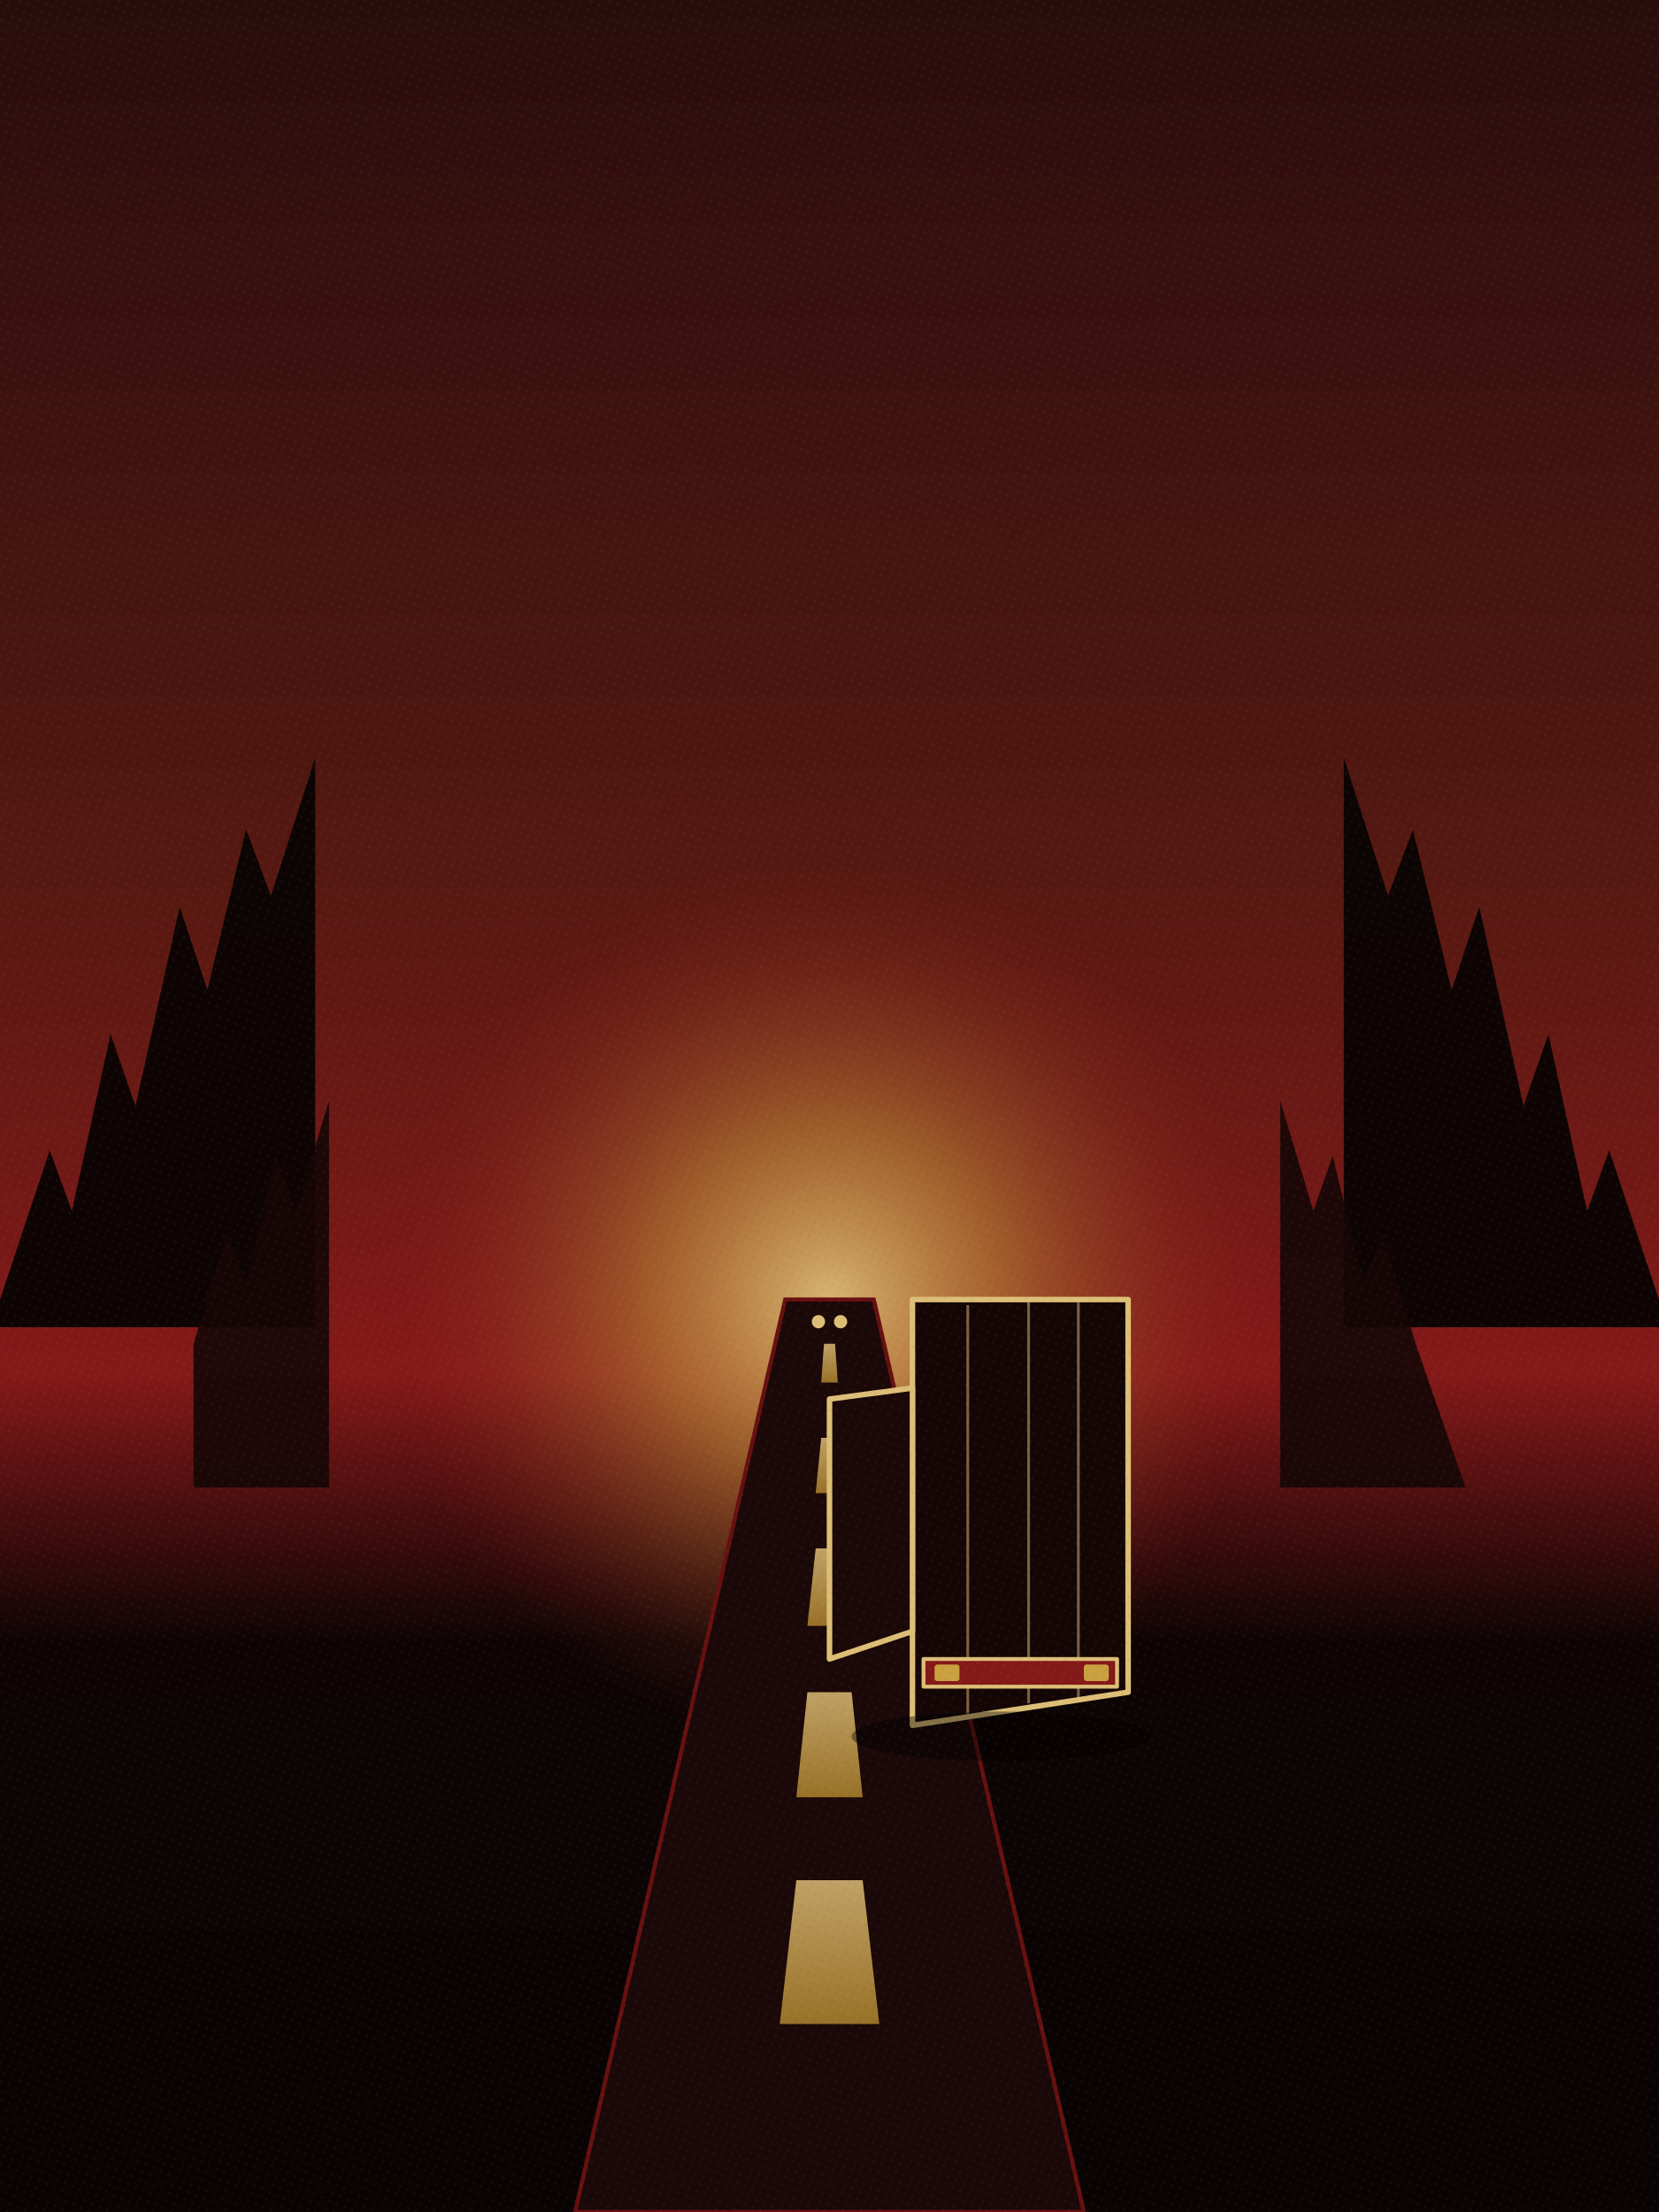
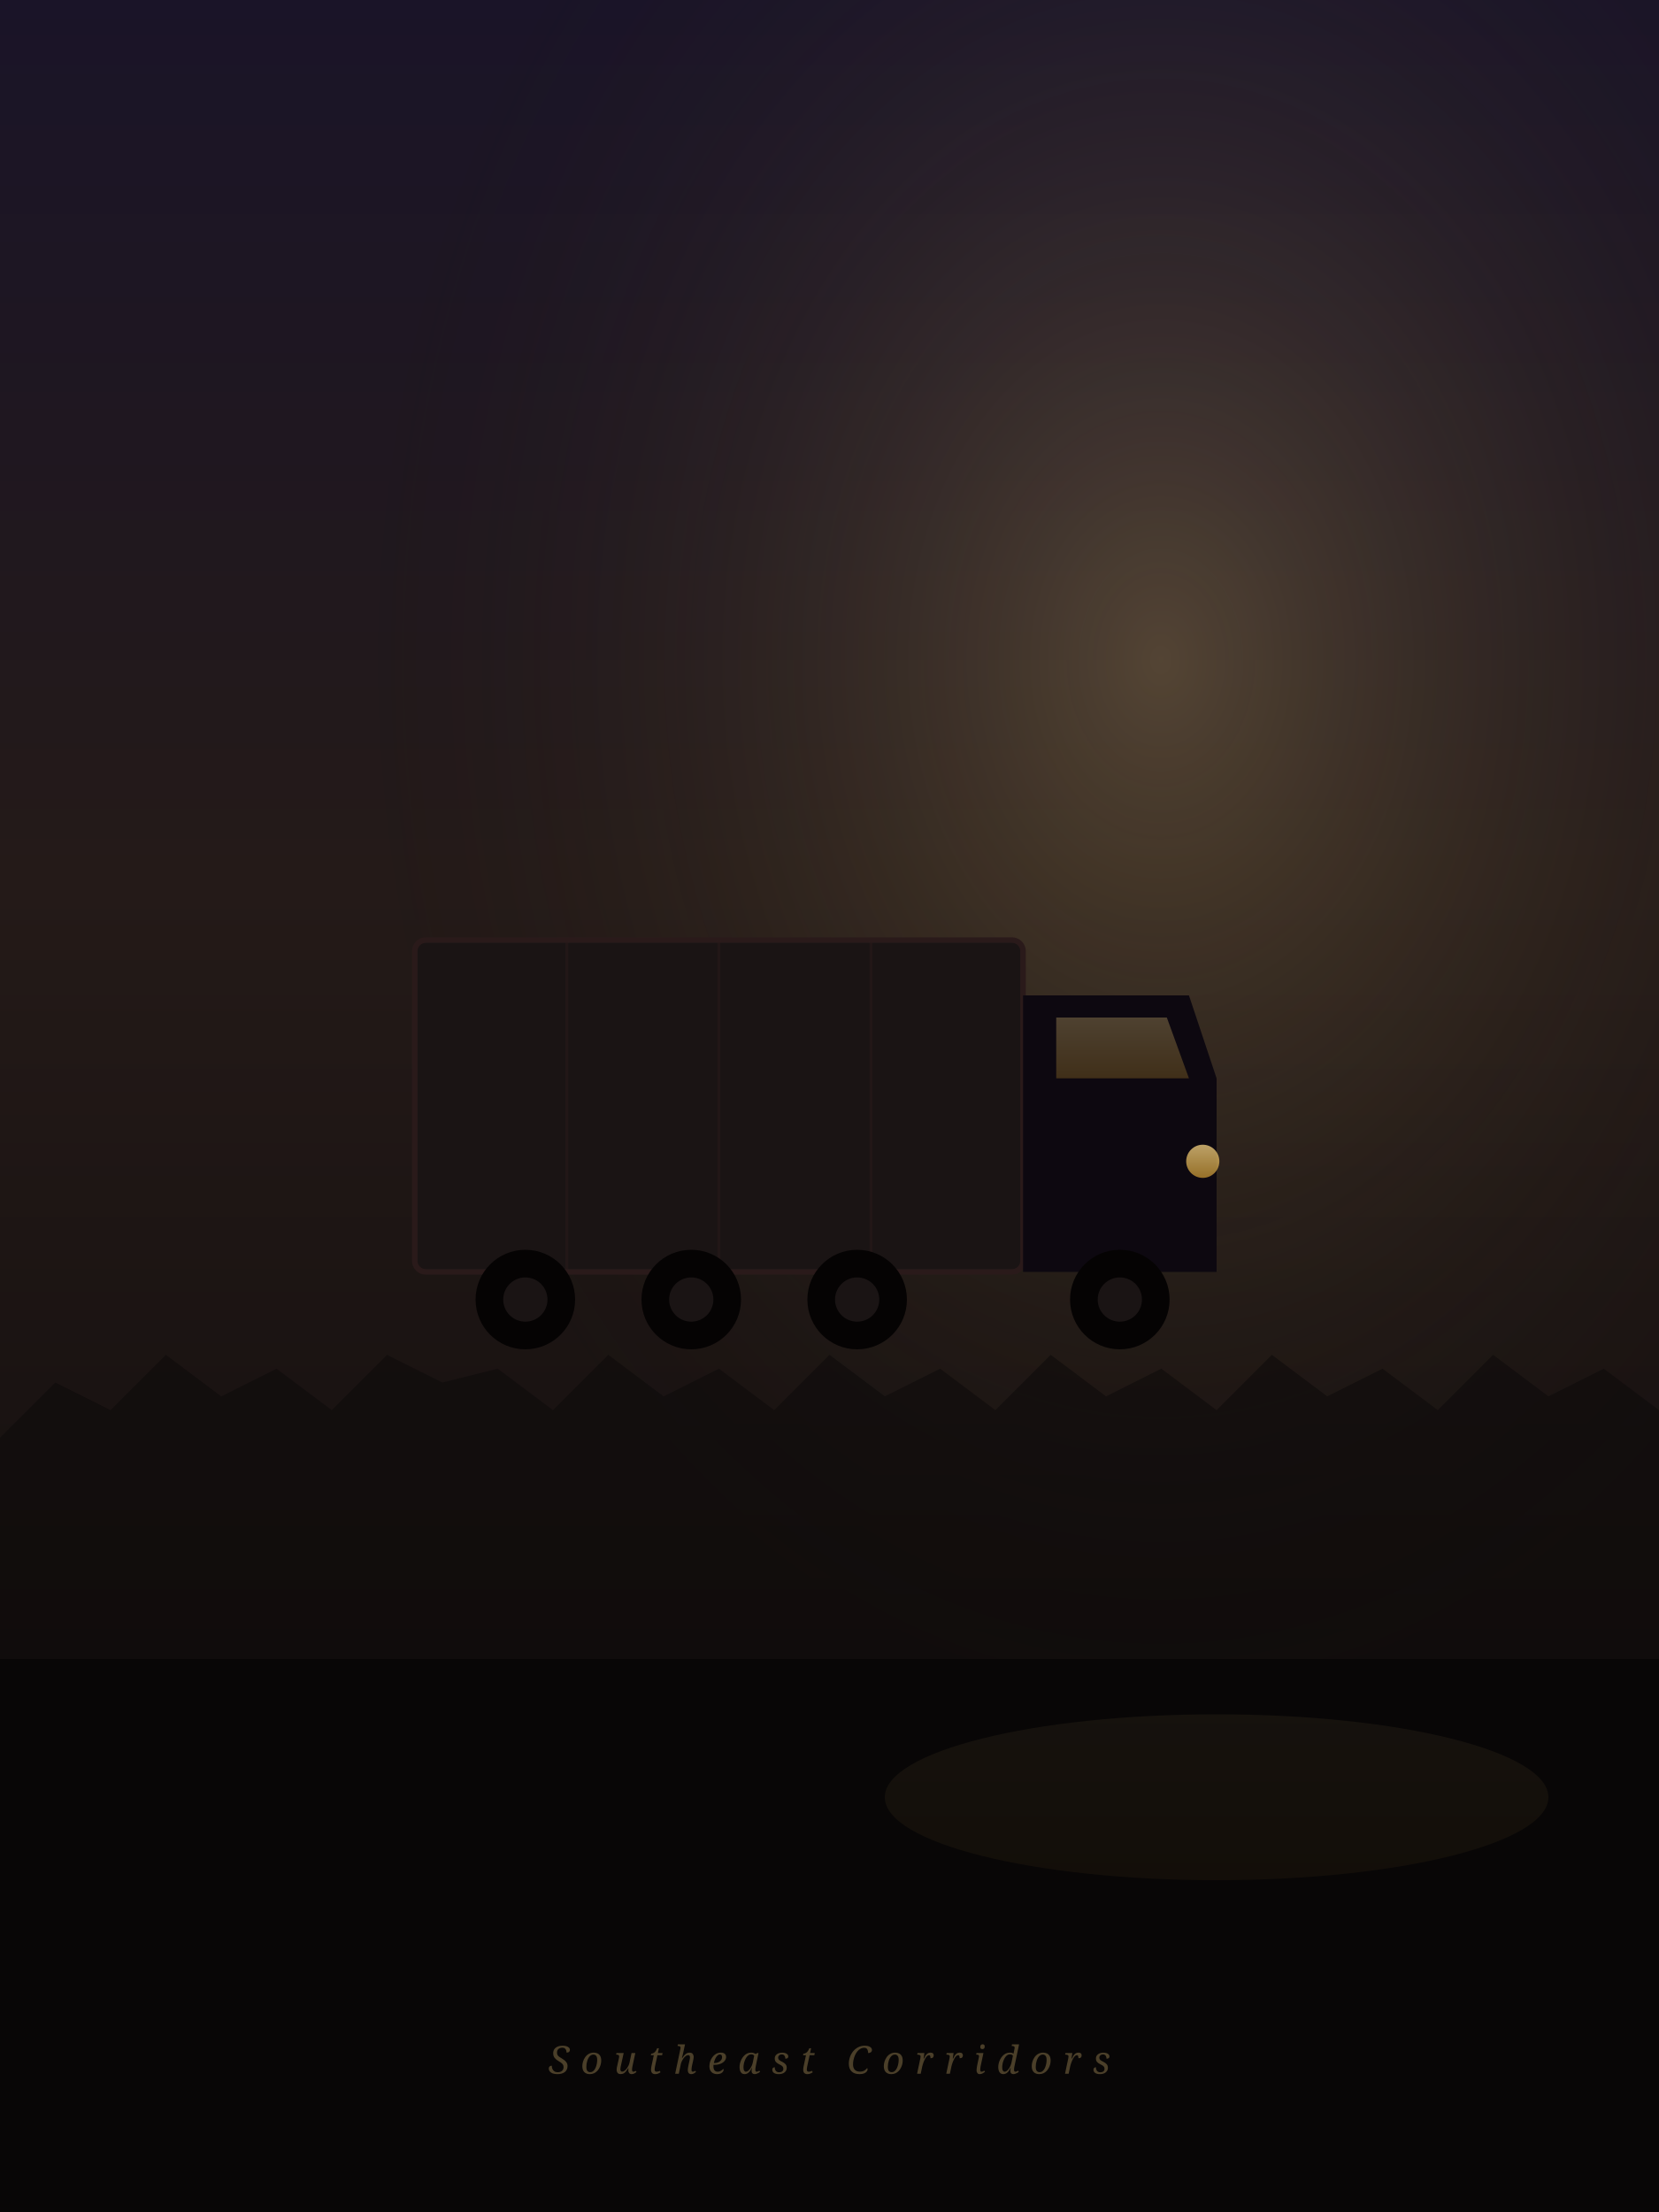
- <svg xmlns="http://www.w3.org/2000/svg" viewBox="0 0 600 800" width="600" height="800" role="img" aria-label="A commercial truck on a southern pine highway at golden hour, oxblood duotone illustration">
+ <svg xmlns="http://www.w3.org/2000/svg" viewBox="0 0 600 800" width="600" height="800" role="img" aria-label="Commercial truck on a Southeast highway at dusk, editorial illustration">
  <defs>
-     <linearGradient id="tk-sky" x1="0" y1="0" x2="0" y2="1">
-       <stop offset="0" stop-color="#2A0E0E" />
-       <stop offset="0.4" stop-color="#5A1A12" />
-       <stop offset="0.62" stop-color="#8B1A1A" />
-       <stop offset="0.74" stop-color="#0F0404" />
-       <stop offset="1" stop-color="#0A0303" />
+     <linearGradient id="tr-bg" x1="0" y1="0" x2="0" y2="1">
+       <stop offset="0" stop-color="#1a1428" />
+       <stop offset="0.4" stop-color="#241a18" />
+       <stop offset="1" stop-color="#0a0808" />
    </linearGradient>
-     <radialGradient id="tk-sun" cx="0.5" cy="0.56" r="0.42">
-       <stop offset="0" stop-color="#E8C77D" stop-opacity="0.95" />
-       <stop offset="0.4" stop-color="#D4A843" stop-opacity="0.5" />
-       <stop offset="1" stop-color="#8B1A1A" stop-opacity="0" />
-     </radialGradient>
-     <linearGradient id="tk-gold" x1="0" y1="0" x2="0" y2="1">
+     <linearGradient id="tr-road" x1="0" y1="0" x2="0" y2="1">
+       <stop offset="0" stop-color="#1a1414" />
+       <stop offset="1" stop-color="#0a0606" />
+     </linearGradient>
+     <linearGradient id="tr-gold" x1="0" y1="0" x2="0" y2="1">
      <stop offset="0" stop-color="#E8C77D" />
      <stop offset="1" stop-color="#B88A2F" />
    </linearGradient>
-     <pattern id="tk-grain" width="3" height="3" patternUnits="userSpaceOnUse" patternTransform="rotate(24)">
-       <circle cx="0.6" cy="0.6" r="0.45" fill="#F5F2EC" opacity="0.05" />
-       <circle cx="2.1" cy="1.8" r="0.35" fill="#000" opacity="0.06" />
-     </pattern>
+     <radialGradient id="tr-sun" cx="0.7" cy="0.3" r="0.5">
+       <stop offset="0" stop-color="#E8C77D" stop-opacity="0.25" />
+       <stop offset="1" stop-color="#0a0808" stop-opacity="0" />
+     </radialGradient>
  </defs>
-   <rect width="600" height="800" fill="url(#tk-sky)" />
-   <circle cx="300" cy="448" r="190" fill="url(#tk-sun)" />
-   <g fill="#0A0303" opacity="0.95">
-     <path d="M0 470 l18 -54 8 22 14 -64 9 26 16 -72 10 30 14 -58 9 24 16 -50 v206 H0 Z" />
-     <path d="M600 470 l-18 -54 -8 22 -14 -64 -9 26 -16 -72 -10 30 -14 -58 -9 24 -16 -50 v206 H600 Z" />
+   <rect width="600" height="800" fill="url(#tr-bg)" />
+   <rect width="600" height="800" fill="url(#tr-sun)" />
+   <g fill="#0d0a0a" opacity="0.6">
+     <path d="M0 520 L20 500 L40 510 L60 490 L80 505 L100 495 L120 510 L140 490 L160 500 L180 495 L200 510 L220 490 L240 505 L260 495 L280 510 L300 490 L320 505 L340 495 L360 510 L380 490 L400 505 L420 495 L440 510 L460 490 L480 505 L500 495 L520 510 L540 490 L560 505 L580 495 L600 510 L600 600 L0 600 Z" />
  </g>
-   <g fill="#160606" opacity="0.9">
-     <path d="M70 486 l12 -40 7 18 11 -46 7 20 12 -40 v140 H70 Z" />
-     <path d="M512 486 l-12 -40 -7 18 -11 -46 -7 20 -12 -40 v140 H530 Z" />
+   <polygon points="200,600 400,600 500,800 100,800" fill="url(#tr-road)" />
+   <g stroke="#E8C77D" stroke-width="3" opacity="0.4" stroke-dasharray="20 30">
+     <line x1="300" y1="600" x2="300" y2="800" />
  </g>
-   <polygon points="284,470 316,470 392,800 208,800" fill="#1C0808" />
-   <polygon points="284,470 316,470 392,800 208,800" fill="none" stroke="#6B1111" stroke-width="1.5" />
-   <g fill="url(#tk-gold)" opacity="0.85">
-     <polygon points="298,486 302,486 303,500 297,500" />
-     <polygon points="297,520 303,520 305,540 295,540" />
-     <polygon points="295,560 305,560 308,588 292,588" />
-     <polygon points="292,612 308,612 312,650 288,650" />
-     <polygon points="288,680 312,680 318,732 282,732" />
+   <g transform="translate(150, 340)">
+     <rect x="0" y="0" width="220" height="120" fill="#1a1414" rx="4" />
+     <rect x="0" y="0" width="220" height="120" fill="none" stroke="#2a1a1a" stroke-width="2" rx="4" />
+     <g stroke="#2a1a1a" stroke-width="1" opacity="0.5">
+       <line x1="55" y1="0" x2="55" y2="120" />
+       <line x1="110" y1="0" x2="110" y2="120" />
+       <line x1="165" y1="0" x2="165" y2="120" />
+     </g>
+     <path d="M220 20 L280 20 L290 50 L290 120 L220 120 Z" fill="#0d0810" rx="4" />
+     <path d="M232 28 L272 28 L280 50 L232 50 Z" fill="url(#tr-gold)" opacity="0.3" />
+     <circle cx="285" cy="80" r="6" fill="url(#tr-gold)" opacity="0.8" />
+     <g fill="#050303">
+       <circle cx="40" cy="130" r="18" />
+       <circle cx="100" cy="130" r="18" />
+       <circle cx="160" cy="130" r="18" />
+       <circle cx="255" cy="130" r="18" />
+     </g>
+     <g fill="#1a1414">
+       <circle cx="40" cy="130" r="8" />
+       <circle cx="100" cy="130" r="8" />
+       <circle cx="160" cy="130" r="8" />
+       <circle cx="255" cy="130" r="8" />
+     </g>
+     <line x1="10" y1="60" x2="210" y2="60" stroke="url(#tr-gold)" stroke-width="1" opacity="0.3" />
  </g>
-   <g stroke="#E8C77D" stroke-width="2" fill="#0A0303" stroke-linejoin="round">
-     <path d="M330 470 L408 470 L408 612 L330 624 Z" fill="#160606" />
-     <line x1="350" y1="472" x2="350" y2="620" stroke-width="1" opacity="0.5" />
-     <line x1="372" y1="471" x2="372" y2="616" stroke-width="1" opacity="0.5" />
-     <line x1="390" y1="470" x2="390" y2="614" stroke-width="1" opacity="0.5" />
-     <path d="M300 506 L330 502 L330 590 L300 600 Z" fill="#1C0808" />
-     <rect x="334" y="600" width="70" height="10" fill="#8B1A1A" stroke-width="1.4" />
+   <rect x="0" y="600" width="600" height="200" fill="#080606" />
+   <g fill="url(#tr-gold)" opacity="0.06">
+     <ellipse cx="440" cy="650" rx="120" ry="30" />
  </g>
-   <g fill="#D4A843">
-     <rect x="338" y="602" width="9" height="6" rx="1" />
-     <rect x="392" y="602" width="9" height="6" rx="1" />
-   </g>
-   <ellipse cx="362" cy="628" rx="54" ry="9" fill="#000" opacity="0.4" />
-   <circle cx="296" cy="478" r="2.4" fill="#E8C77D" />
-   <circle cx="304" cy="478" r="2.4" fill="#E8C77D" />
-   <rect width="600" height="800" fill="url(#tk-grain)" />
-   <rect width="600" height="800" fill="#0A0303" opacity="0.05" />
+   <text x="300" y="750" text-anchor="middle" font-family="Georgia, serif" font-style="italic" font-size="14" fill="#E8C77D" opacity="0.3" letter-spacing="4">Southeast Corridors</text>
</svg>
